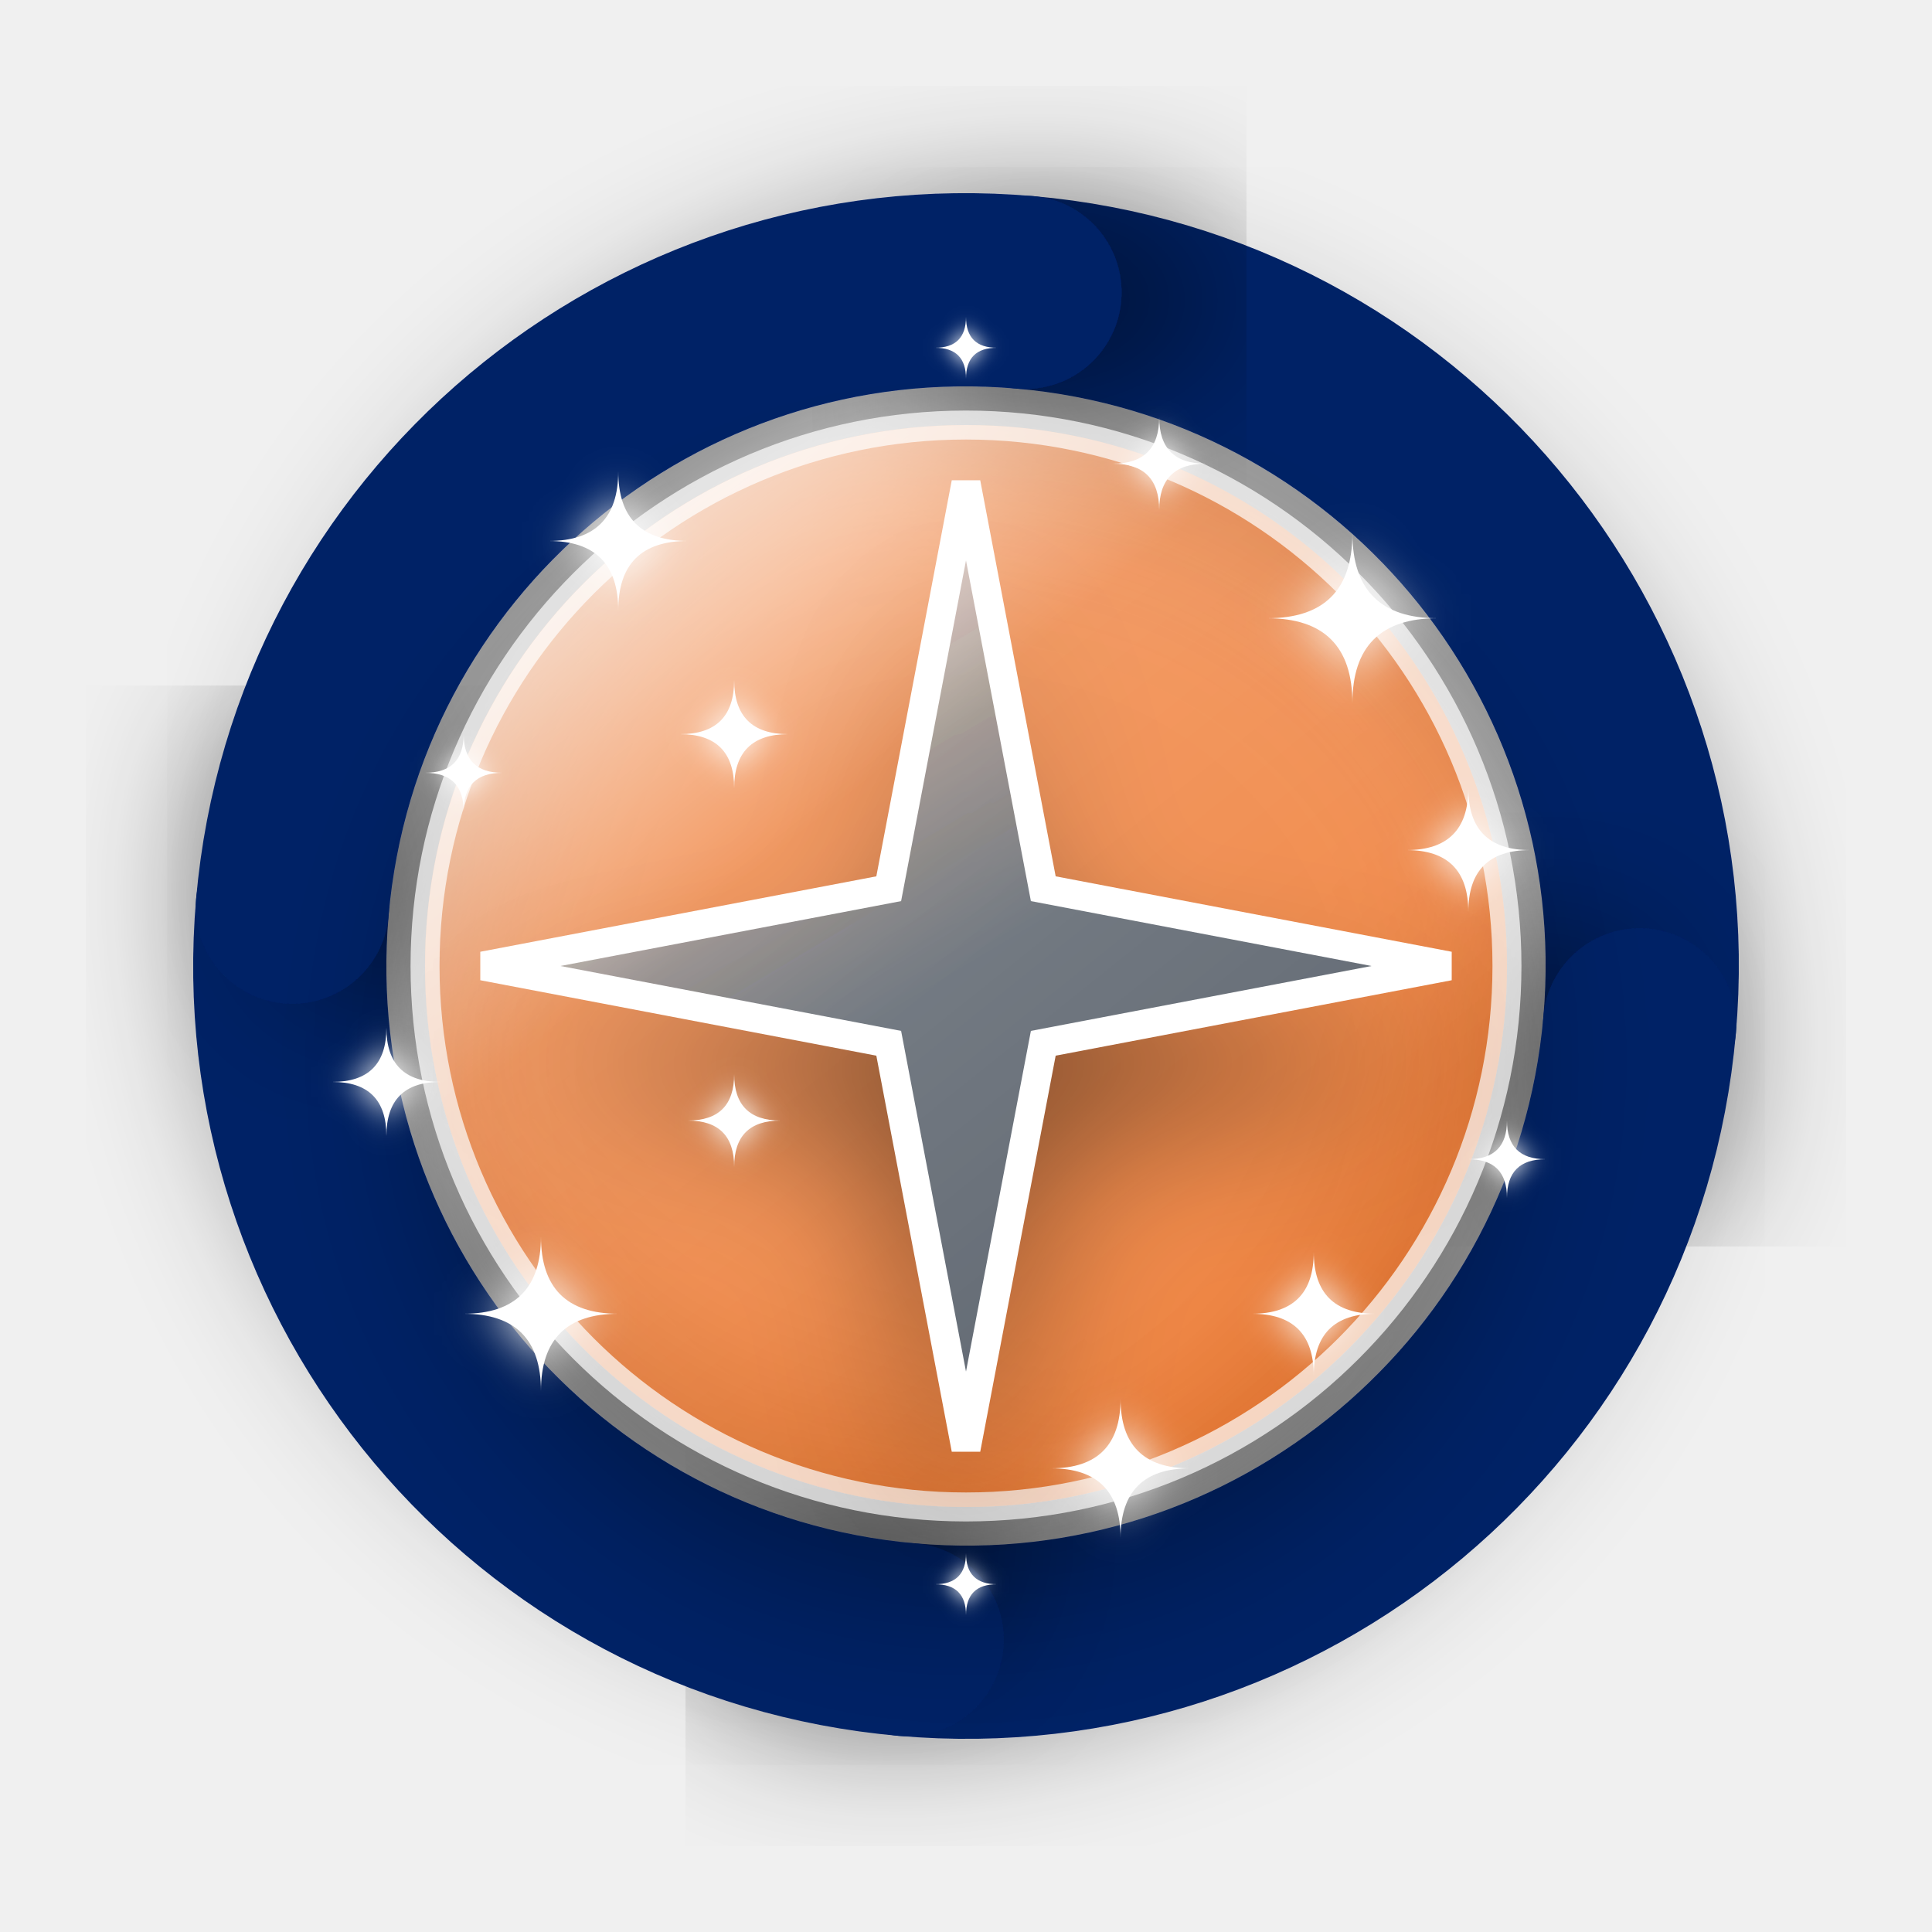
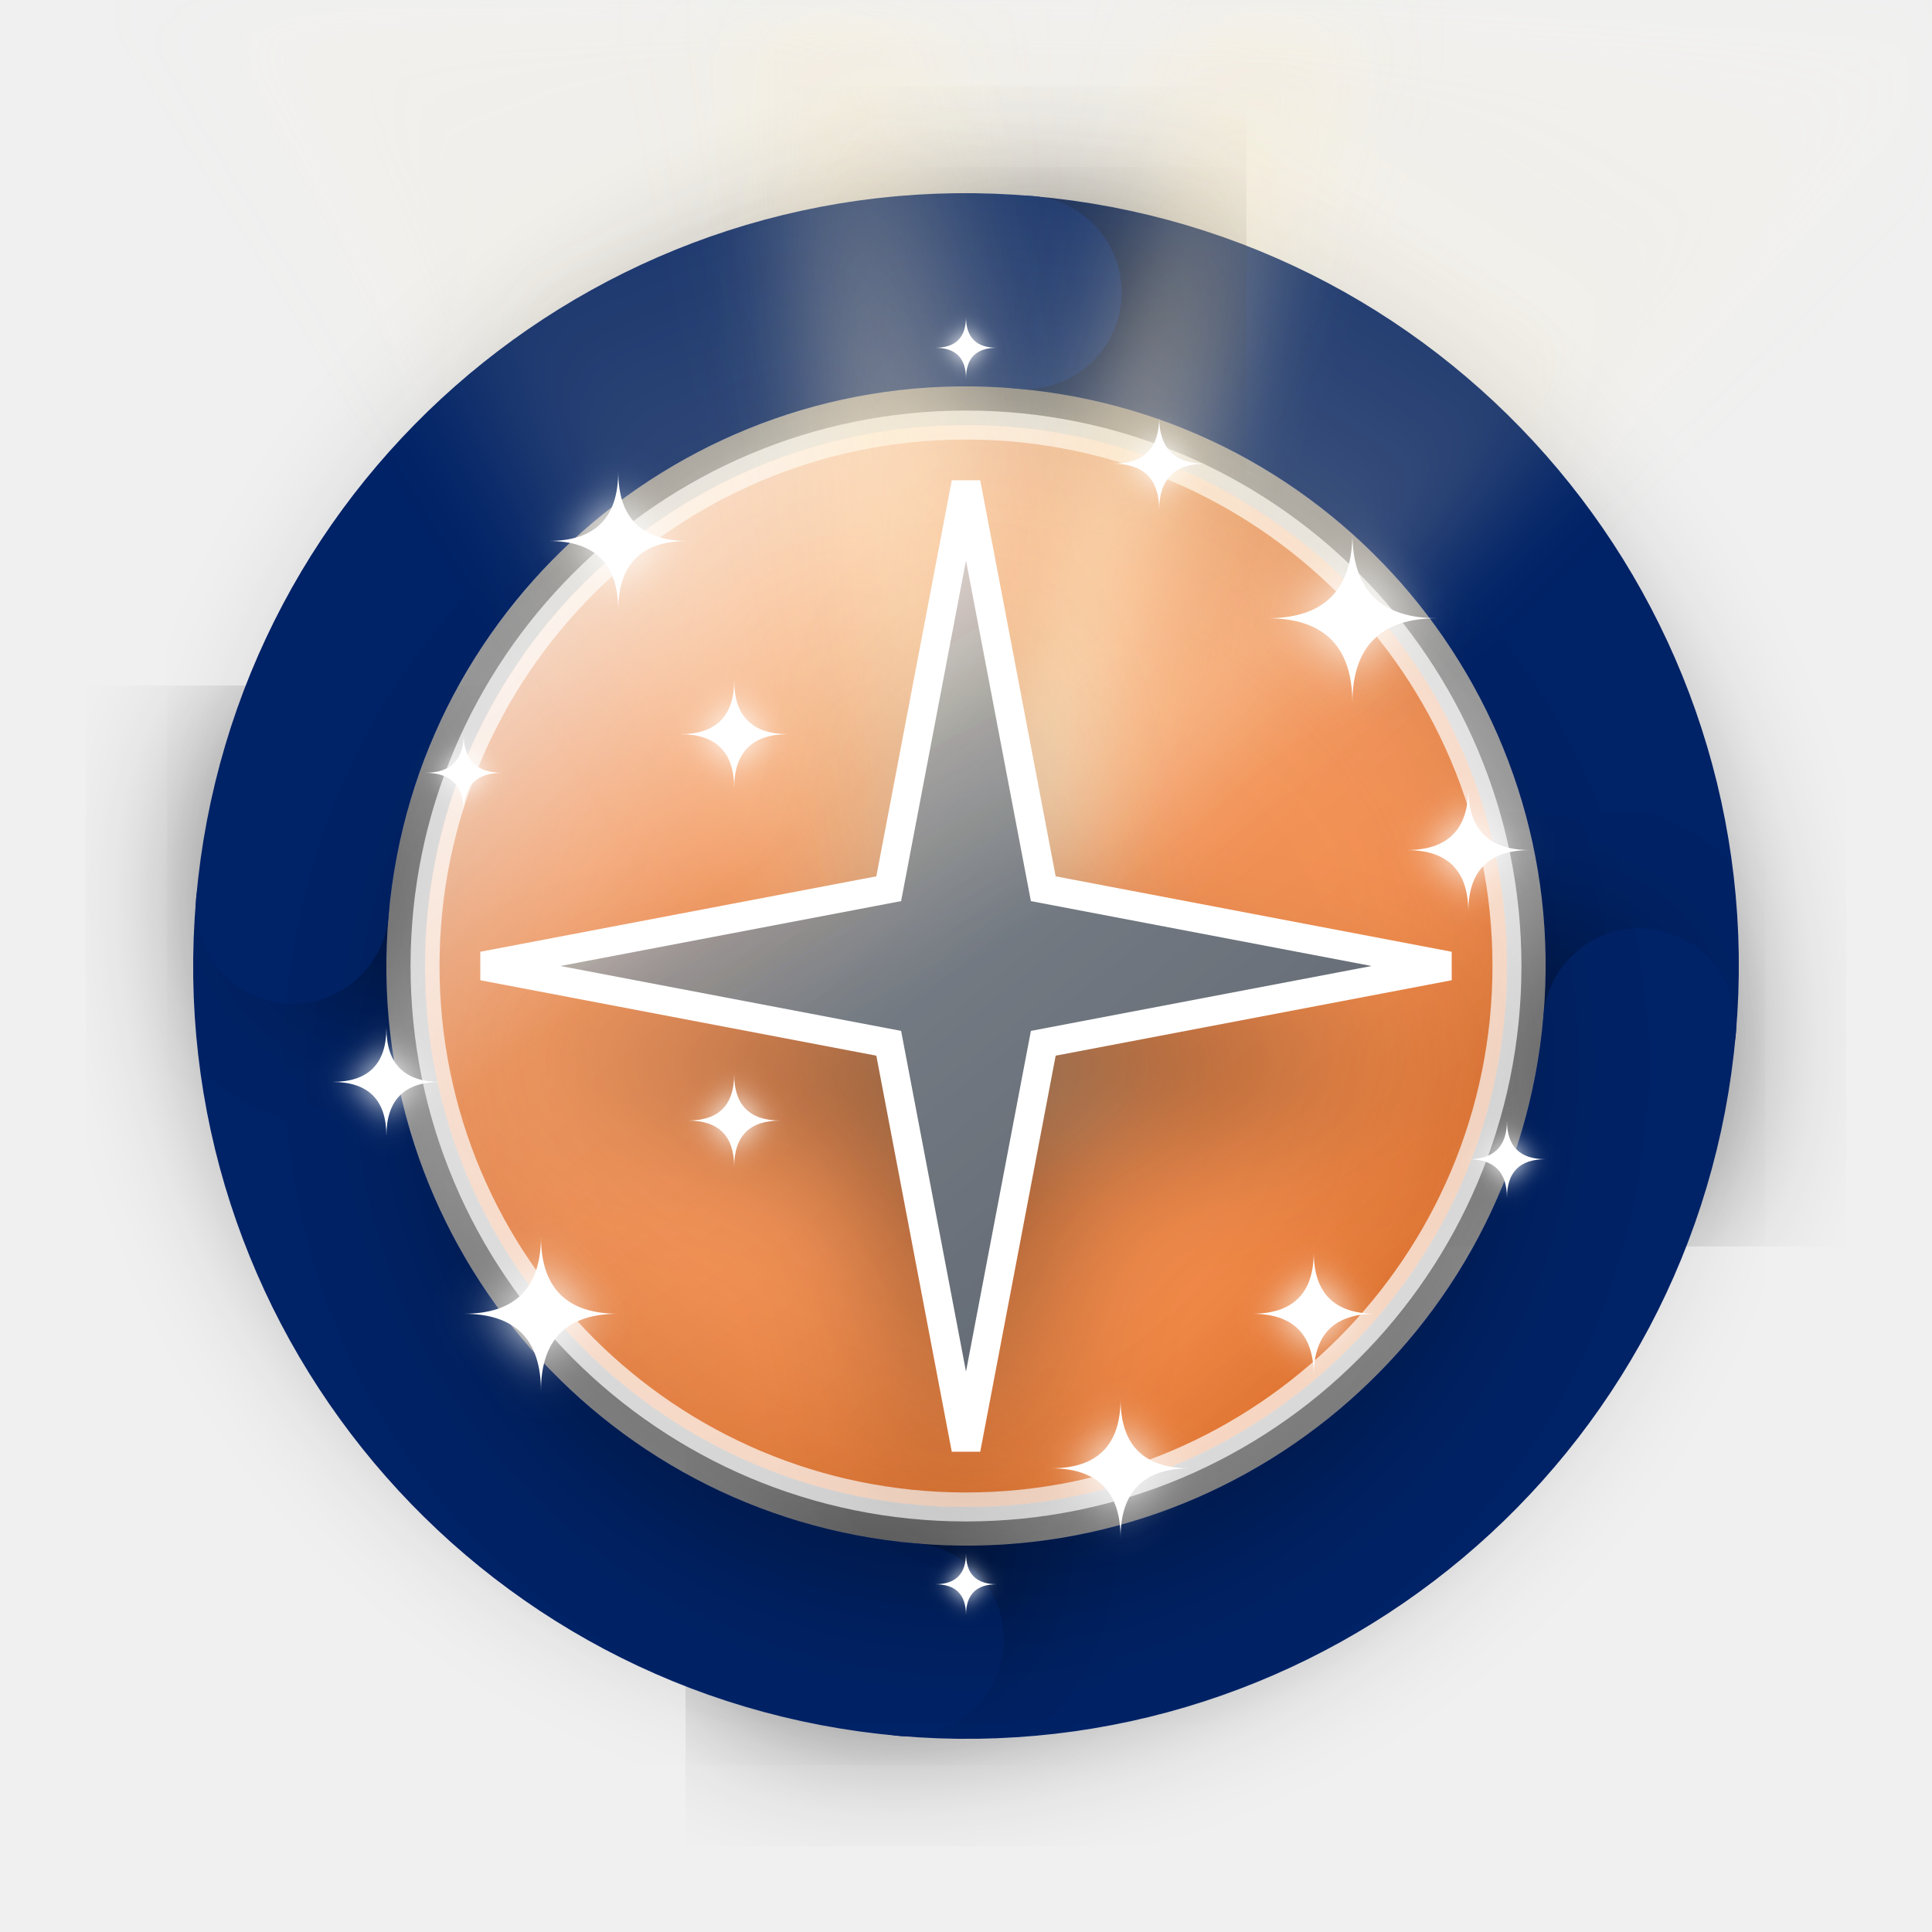
<svg xmlns="http://www.w3.org/2000/svg" viewBox="0 0 100 100" width="100%" height="100%">
  <defs>
    <filter id="glass-shadow" x="-20%" y="-20%" width="140%" height="140%">
      <feDropShadow dx="0" dy="5" stdDeviation="4" flood-color="#000000" flood-opacity="0.45" />
    </filter>
    <filter id="glow" x="-50%" y="-50%" width="200%" height="200%">
      <feGaussianBlur stdDeviation="1.2" result="coloredBlur" />
      <feMerge>
        <feMergeNode in="coloredBlur" />
        <feMergeNode in="SourceGraphic" />
      </feMerge>
+     </filter>
+     <filter id="god-ray-blur" x="-50%" y="-50%" width="200%" height="200%">
+       <feGaussianBlur stdDeviation="2.5" />
    </filter>
    <linearGradient id="glass-glare" x1="10%" y1="0%" x2="90%" y2="100%">
      <stop offset="0%" stop-color="rgba(255,255,255,0.95)" />
      <stop offset="35%" stop-color="rgba(255,255,255,0.2)" />
      <stop offset="100%" stop-color="rgba(255,255,255,0)" />
    </linearGradient>
    <linearGradient id="dark-refraction" x1="80%" y1="100%" x2="20%" y2="0%">
      <stop offset="0%" stop-color="#000a1e">
        <animate attributeName="stop-opacity" values="0.95; 0; 0; 0.7; 0; 0; 0.95" keyTimes="0; 0.05; 0.15; 0.25; 0.3; 0.45; 1" dur="2.5s" repeatCount="indefinite" />
      </stop>
      <stop offset="50%" stop-color="#000a1e">
        <animate attributeName="stop-opacity" values="0.6; 0; 0; 0.3; 0; 0; 0.6" keyTimes="0; 0.05; 0.15; 0.25; 0.3; 0.45; 1" dur="2.5s" repeatCount="indefinite" />
      </stop>
      <stop offset="100%" stop-color="#000a1e" stop-opacity="0" />
    </linearGradient>
+     <linearGradient id="ray-fade" x1="0%" y1="100%" x2="0%" y2="0%">
+       <stop offset="0%" stop-color="rgba(255, 245, 220, 0.4)" />
+       <stop offset="50%" stop-color="rgba(255, 230, 180, 0.1)" />
+       <stop offset="100%" stop-color="rgba(255, 255, 255, 0)" />
+     </linearGradient>
    <path id="sparkle" d="M 0,-4 Q 0,0 4,0 Q 0,0 0,4 Q 0,0 -4,0 Q 0,0 0,-4 Z" fill="#FFFFFF" filter="url(#glow)" />
    <path id="arc" d="M 85 50 A 35 35 0 0 0 50 15" fill="none" stroke="#002366" stroke-width="10" stroke-linecap="round" filter="url(#glass-shadow)" />
+     <polygon id="ray-wide" points="47,50 53,50 75,-40 25,-40" fill="url(#ray-fade)" filter="url(#god-ray-blur)" />
+     <polygon id="ray-thin" points="49,50 51,50 60,-40 40,-40" fill="url(#ray-fade)" filter="url(#god-ray-blur)" />
  </defs>
  <use href="#arc" transform="rotate(5 50 50)" />
  <use href="#arc" transform="rotate(95 50 50)" />
  <use href="#arc" transform="rotate(185 50 50)" />
  <use href="#arc" transform="rotate(275 50 50)" />
  <circle cx="50" cy="50" r="28" fill="rgba(255, 98, 0, 0.65)" filter="url(#glass-shadow)" />
  <circle cx="50" cy="50" r="28" fill="url(#glass-glare)" />
  <circle cx="50" cy="50" r="28" fill="none" stroke="rgba(255, 255, 255, 0.7)" stroke-width="1.5" />
  <g style="transform-origin: 50px 50px;">
    <animateTransform attributeName="transform" type="scale" values="1; 1.15; 1.15; 1.05; 1.1; 1.1; 1" keyTimes="0; 0.05; 0.15; 0.25; 0.3; 0.45; 1" dur="2.5s" repeatCount="indefinite" />
+     <g>
+       <animate attributeName="opacity" values="0.3; 0.9; 0.9; 0.4; 0.7; 0.7; 0.3" keyTimes="0; 0.05; 0.15; 0.25; 0.3; 0.45; 1" dur="2.5s" repeatCount="indefinite" />
+       <g style="transform-origin: 50px 50px;">
+         <animateTransform attributeName="transform" type="rotate" values="136; 144; 136" dur="12s" repeatCount="indefinite" />
+         <use href="#ray-wide" transform="rotate(-22 50 50) scale(1, 1.2)" />
+         <use href="#ray-thin" transform="rotate(-8 50 50)" />
+         <use href="#ray-wide" transform="rotate(5 50 50) scale(1, 0.95)" />
+         <use href="#ray-thin" transform="rotate(18 50 50) scale(1, 1.15)" />
+         <use href="#ray-wide" transform="rotate(32 50 50) scale(1, 0.85)" />
+       </g>
+     </g>
    <path d="M50 25 L54 46 L75 50 L54 54 L50 75 L46 54 L25 50 L46 46 Z" fill="url(#dark-refraction)" filter="url(#glass-shadow)" />
    <path d="M50 25 L54 46 L75 50 L54 54 L50 75 L46 54 L25 50 L46 46 Z" fill="rgba(255, 255, 255, 0.35)" />
    <path d="M50 25 L54 46 L75 50 L54 54 L50 75 L46 54 L25 50 L46 46 Z" fill="url(#glass-glare)">
      <animate attributeName="opacity" values="0.2; 1; 1; 0.3; 0.9; 0.9; 0.2" keyTimes="0; 0.05; 0.15; 0.25; 0.3; 0.45; 1" dur="2.5s" repeatCount="indefinite" />
    </path>
    <path d="M50 25 L54 46 L75 50 L54 54 L50 75 L46 54 L25 50 L46 46 Z" fill="none" stroke="rgba(255, 255, 255, 1)" stroke-width="1.5" />
  </g>
  <use href="#sparkle" transform="translate(32, 28) scale(0.9)">
    <animate attributeName="opacity" values="0; 1; 0" dur="1.7s" repeatCount="indefinite" />
  </use>
  <use href="#sparkle" transform="translate(24, 40) scale(0.5)">
    <animate attributeName="opacity" values="0; 0.8; 0" dur="2.3s" repeatCount="indefinite" />
  </use>
  <use href="#sparkle" transform="translate(38, 38) scale(0.7)">
    <animate attributeName="opacity" values="0; 1; 0" dur="1.1s" repeatCount="indefinite" />
  </use>
  <use href="#sparkle" transform="translate(70, 32) scale(1.1)">
    <animate attributeName="opacity" values="0; 1; 0" dur="2.9s" repeatCount="indefinite" />
  </use>
  <use href="#sparkle" transform="translate(60, 24) scale(0.6)">
    <animate attributeName="opacity" values="0; 0.9; 0" dur="1.3s" repeatCount="indefinite" />
  </use>
  <use href="#sparkle" transform="translate(76, 44) scale(0.8)">
    <animate attributeName="opacity" values="0; 1; 0" dur="3.1s" repeatCount="indefinite" />
  </use>
  <use href="#sparkle" transform="translate(28, 68) scale(1)">
    <animate attributeName="opacity" values="0; 1; 0" dur="1.9s" repeatCount="indefinite" />
  </use>
  <use href="#sparkle" transform="translate(38, 58) scale(0.6)">
    <animate attributeName="opacity" values="0; 0.8; 0" dur="2.7s" repeatCount="indefinite" />
  </use>
  <use href="#sparkle" transform="translate(20, 56) scale(0.7)">
    <animate attributeName="opacity" values="0; 1; 0" dur="3.7s" repeatCount="indefinite" />
  </use>
  <use href="#sparkle" transform="translate(68, 68) scale(0.8)">
    <animate attributeName="opacity" values="0; 1; 0" dur="1.5s" repeatCount="indefinite" />
  </use>
  <use href="#sparkle" transform="translate(58, 76) scale(0.9)">
    <animate attributeName="opacity" values="0; 1; 0" dur="2.5s" repeatCount="indefinite" />
  </use>
  <use href="#sparkle" transform="translate(78, 60) scale(0.5)">
    <animate attributeName="opacity" values="0; 0.7; 0" dur="1.4s" repeatCount="indefinite" />
  </use>
  <use href="#sparkle" transform="translate(50, 18) scale(0.4)">
    <animate attributeName="opacity" values="0; 1; 0" dur="0.9s" repeatCount="indefinite" />
  </use>
  <use href="#sparkle" transform="translate(50, 82) scale(0.4)">
    <animate attributeName="opacity" values="0; 1; 0" dur="1.2s" repeatCount="indefinite" />
  </use>
</svg>
